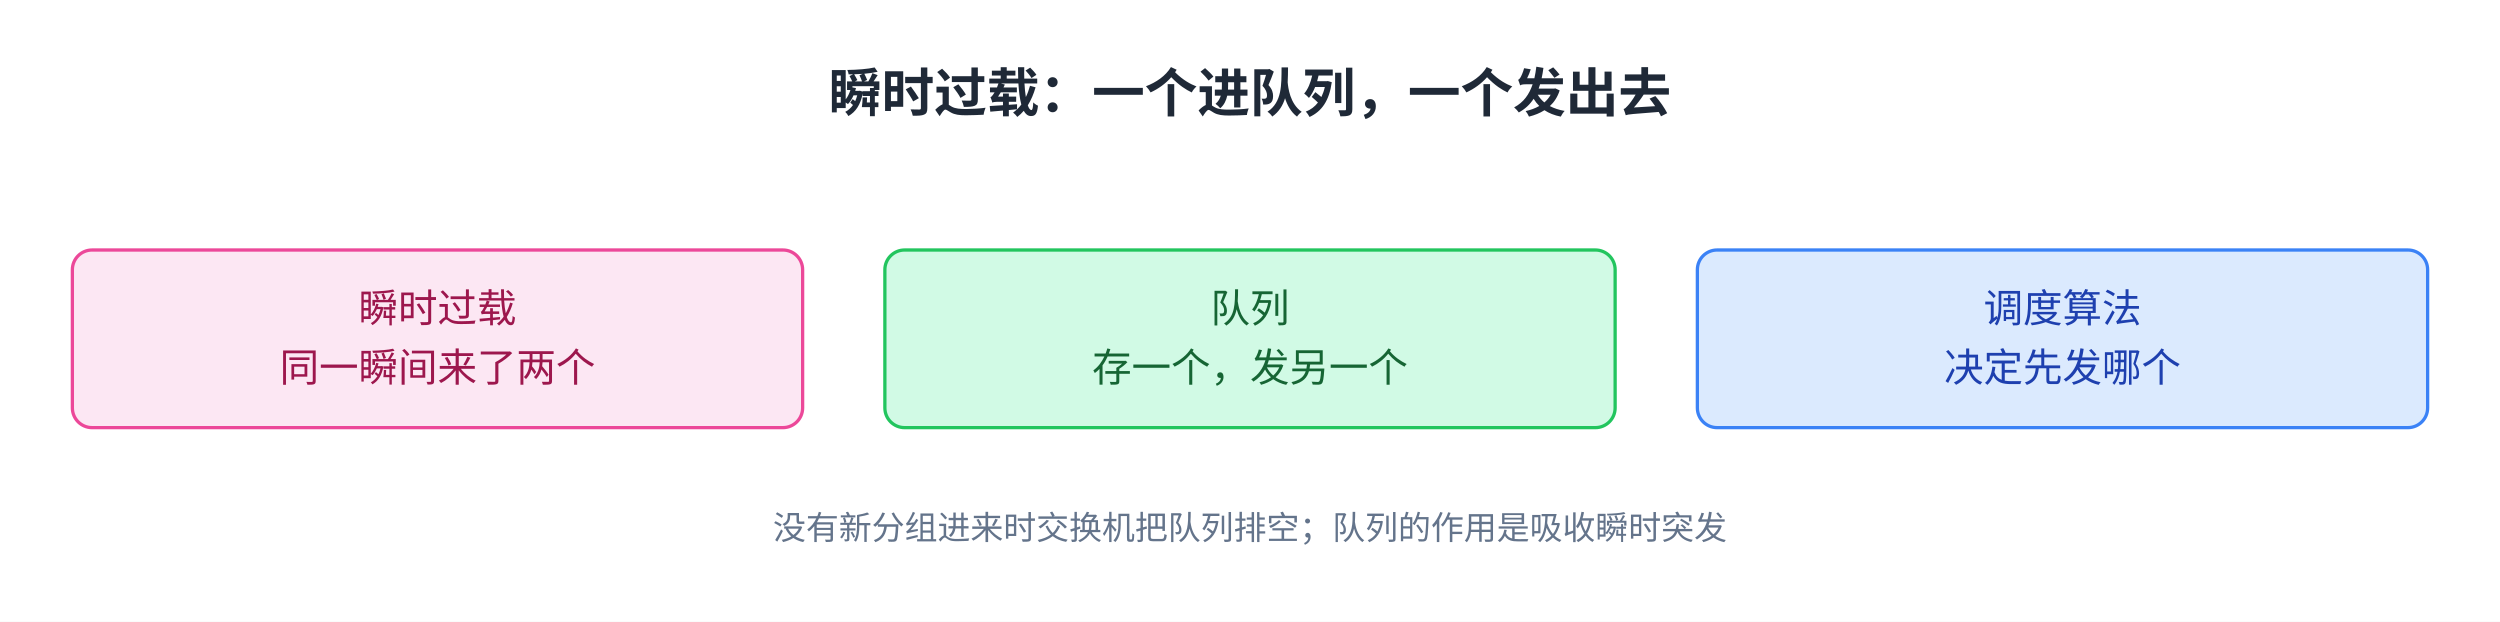
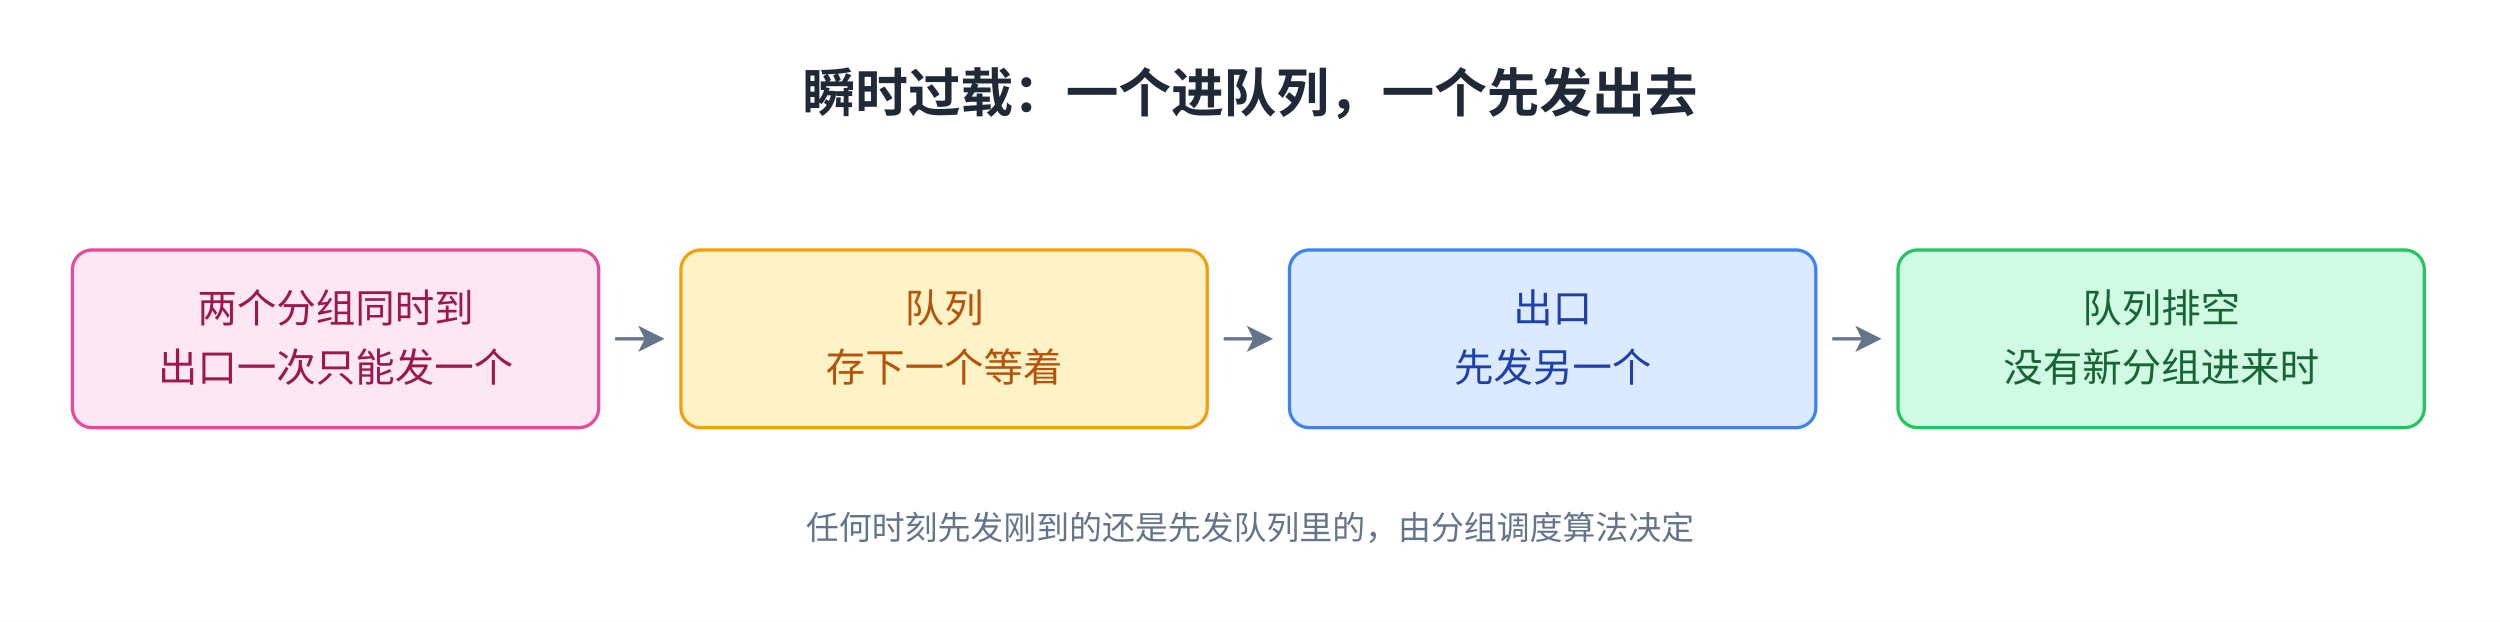
<svg xmlns="http://www.w3.org/2000/svg" viewBox="0 0 760 189" width="760" height="189" role="img" aria-labelledby="fig-links-9-title fig-links-9-desc">
  <defs>
    <style>
      text { font-family: 'PingFang SC', 'Microsoft YaHei', 'Noto Sans CJK SC', system-ui, sans-serif; }
    </style>
+     <marker id="arrow" markerWidth="8" markerHeight="8" refX="2" refY="4" orient="auto" markerUnits="userSpaceOnUse">
+       <path d="M0,0 L8,4 L0,8 L2,4 z" fill="#64748b" />
+     </marker>
  </defs>
  <rect x="0" y="0" width="760" height="189" fill="#ffffff" />
-   <text x="380" y="34" font-size="16" font-weight="600" fill="#1f2937" text-anchor="middle">瞬时过载：一个进队列，一个发出去</text>
-   <rect x="22" y="76" width="222" height="54" rx="6" fill="#fce7f3" stroke="#ec4899" />
-   <text x="133" y="98" font-size="12" fill="#9d174d" text-anchor="middle">瞬时过载</text>
-   <text x="133" y="116" font-size="12" fill="#9d174d" text-anchor="middle">同一瞬间来了两个</text>
-   <rect x="269" y="76" width="222" height="54" rx="6" fill="#d1fae5" stroke="#22c55e" />
-   <text x="380" y="98" font-size="12" fill="#166534" text-anchor="middle">队列</text>
-   <text x="380" y="116" font-size="12" fill="#166534" text-anchor="middle">存一个，发另一个</text>
-   <rect x="516" y="76" width="222" height="54" rx="6" fill="#dbeafe" stroke="#3b82f6" />
-   <text x="627" y="98" font-size="12" fill="#1e40af" text-anchor="middle">调度算法</text>
-   <text x="627" y="116" font-size="12" fill="#1e40af" text-anchor="middle">决定先发哪个</text>
-   <text x="380" y="164" font-size="10" fill="#64748b" text-anchor="middle">没有新分组进来时交换机把队列排空；队列的作用是吸收瞬时突发</text>
+   <text x="380" y="34" font-size="16" font-weight="600" fill="#1f2937" text-anchor="middle">瞬时过载：一个进队列，一个先发出去</text>
+   <rect x="22" y="76" width="160" height="54" rx="6" fill="#fce7f3" stroke="#ec4899" />
+   <text x="102" y="98" font-size="12" fill="#9d174d" text-anchor="middle">两个分组同时到</text>
+   <text x="102" y="116" font-size="12" fill="#9d174d" text-anchor="middle">出口一次只能发一个</text>
+   <rect x="207" y="76" width="160" height="54" rx="6" fill="#fef3c7" stroke="#f59e0b" />
+   <text x="287" y="98" font-size="12" fill="#b45309" text-anchor="middle">队列</text>
+   <text x="287" y="116" font-size="12" fill="#b45309" text-anchor="middle">存下一个等着</text>
+   <rect x="392" y="76" width="160" height="54" rx="6" fill="#dbeafe" stroke="#3b82f6" />
+   <text x="472" y="98" font-size="12" fill="#1e40af" text-anchor="middle">出口</text>
+   <text x="472" y="116" font-size="12" fill="#1e40af" text-anchor="middle">先发另一个</text>
+   <rect x="577" y="76" width="160" height="54" rx="6" fill="#d1fae5" stroke="#22c55e" />
+   <text x="657" y="98" font-size="12" fill="#166534" text-anchor="middle">队列排空</text>
+   <text x="657" y="116" font-size="12" fill="#166534" text-anchor="middle">没有新分组进来时</text>
+   <path d="M187,103 L 196,103" fill="none" stroke="#64748b" marker-end="url(#arrow)" />
+   <path d="M372,103 L 381,103" fill="none" stroke="#64748b" marker-end="url(#arrow)" />
+   <path d="M557,103 L 566,103" fill="none" stroke="#64748b" marker-end="url(#arrow)" />
+   <text x="380" y="164" font-size="10" fill="#64748b" text-anchor="middle">任何时刻先发刚到的还是先发队列里的，由分组调度算法决定</text>
</svg>
